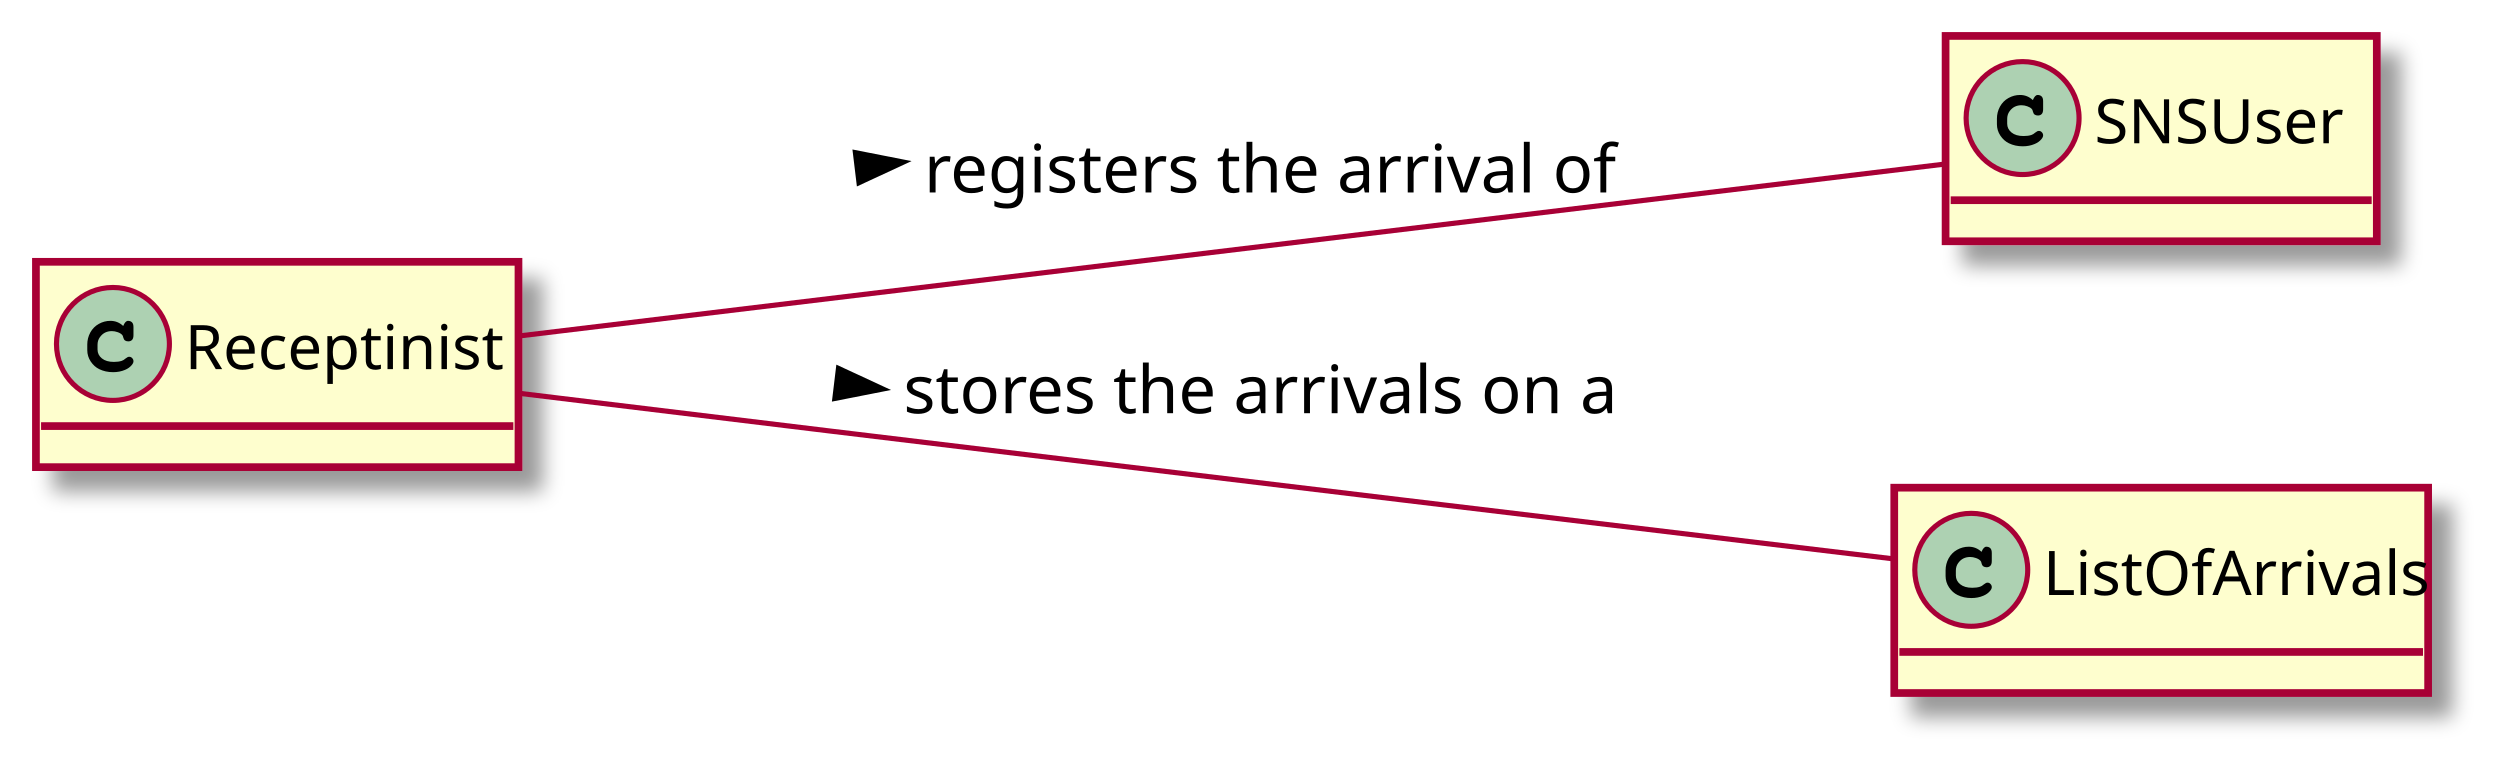
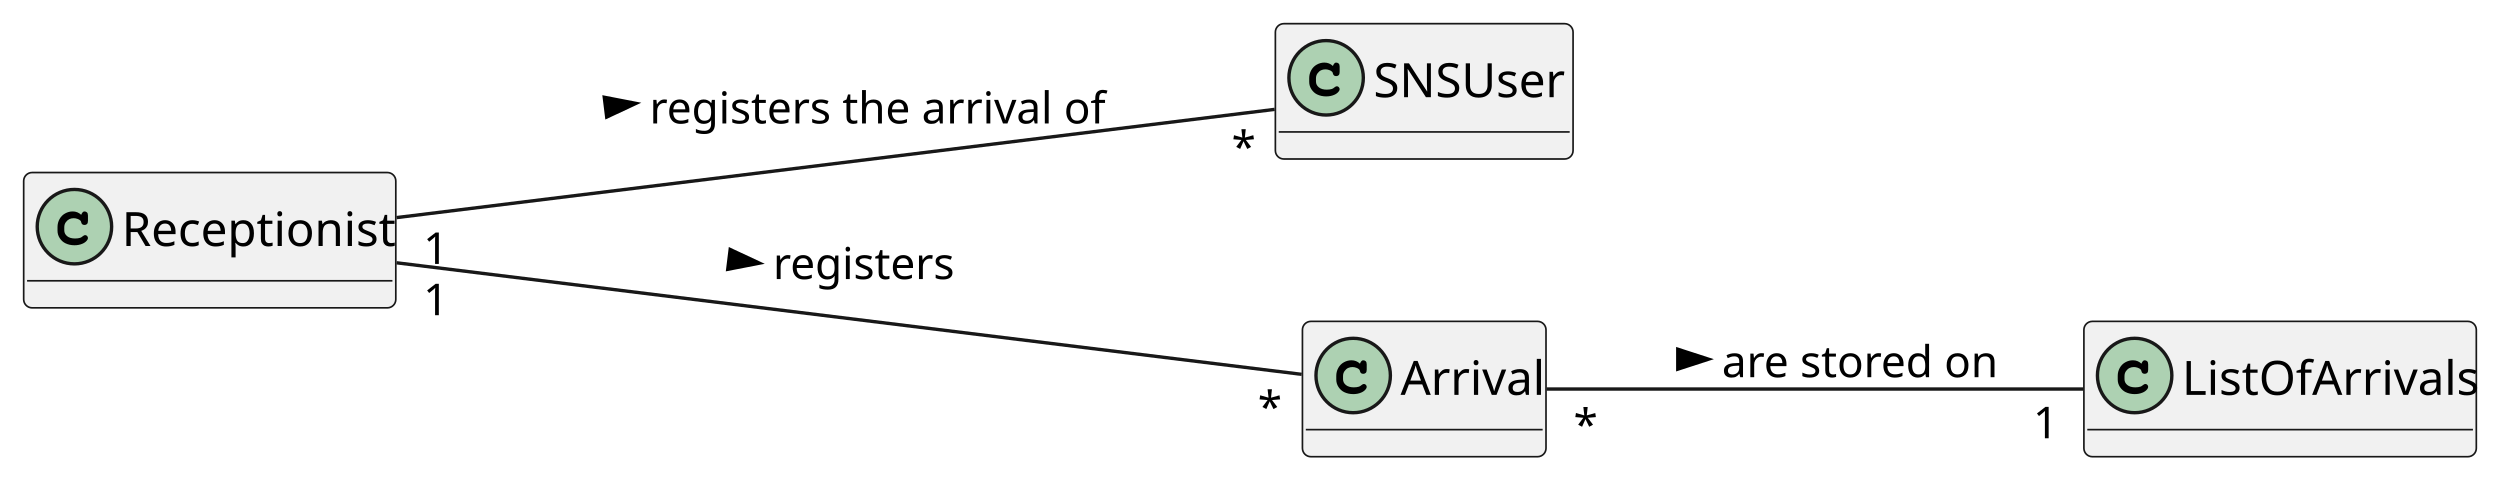
- <svg xmlns="http://www.w3.org/2000/svg" contentScriptType="application/ecmascript" contentStyleType="text/css" height="149px" preserveAspectRatio="none" style="width:487px;height:149px;background:#FFFFFF;" version="1.1" viewBox="0 0 487 149" width="487px" zoomAndPan="magnify">
-   <defs>
-     <filter height="300%" id="f4rxb588jlsbs" width="300%" x="-1" y="-1">
-       <feGaussianBlur result="blurOut" stdDeviation="2.0" />
-       <feColorMatrix in="blurOut" result="blurOut2" type="matrix" values="0 0 0 0 0 0 0 0 0 0 0 0 0 0 0 0 0 0 .4 0" />
-       <feOffset dx="4.0" dy="4.0" in="blurOut2" result="blurOut3" />
-       <feBlend in="SourceGraphic" in2="blurOut3" mode="normal" />
-     </filter>
-   </defs>
+ <svg xmlns="http://www.w3.org/2000/svg" contentStyleType="text/css" height="142px" preserveAspectRatio="none" style="width:739px;height:142px;background:#FFFFFF;" version="1.1" viewBox="0 0 739 142" width="739px" zoomAndPan="magnify">
+   <defs />
  <g>
-     <rect codeLine="6" fill="#FEFECE" filter="url(#f4rxb588jlsbs)" height="40" id="Receptinist" style="stroke:#A80036;stroke-width:1.5;" width="94" x="7" y="51" />
-     <ellipse cx="22" cy="67" fill="#ADD1B2" rx="11" ry="11" style="stroke:#A80036;stroke-width:1.0;" />
-     <path d="M24,63.5 Q24.203,63 24.438,62.75 Q24.672,62.5 24.938,62.5 Q25.406,62.5 25.703,62.781 Q26,63.062 26,63.719 L26,65.281 Q26,65.938 25.719,66.219 Q25.438,66.5 25,66.5 Q24.609,66.5 24.359,66.328 Q24.109,66.156 24,65.703 Q23.953,65.391 23.781,65.219 Q23.469,64.891 22.906,64.703 Q22.344,64.5 21.781,64.5 Q21.078,64.5 20.484,64.781 Q19.906,65.062 19.453,65.688 Q19,66.312 19,67.172 L19,68.094 Q19,69.125 19.844,69.812 Q20.688,70.5 22.188,70.5 Q23.078,70.5 23.703,70.297 Q24.062,70.188 24.469,69.828 Q24.734,69.625 24.875,69.562 Q25.016,69.5 25.188,69.5 Q25.516,69.5 25.75,69.766 Q26,70.016 26,70.375 Q26,70.719 25.656,71.125 Q25.156,71.719 24.359,72.047 Q23.312,72.5 22.031,72.5 Q20.531,72.5 19.328,71.906 Q18.359,71.438 17.672,70.422 Q17,69.406 17,68.203 L17,67.109 Q17,65.859 17.594,64.766 Q18.203,63.672 19.25,63.094 Q20.312,62.5 21.5,62.5 Q22.219,62.5 22.844,62.75 Q23.469,63 24,63.5 Z " fill="#000000" />
-     <text fill="#000000" font-family="sans-serif" font-size="12" lengthAdjust="spacing" textLength="62" x="36" y="71.91">Receptinist</text>
-     <line style="stroke:#A80036;stroke-width:1.5;" x1="8" x2="100" y1="83" y2="83" />
-     <rect codeLine="8" fill="#FEFECE" filter="url(#f4rxb588jlsbs)" height="40" id="SNSUser" style="stroke:#A80036;stroke-width:1.5;" width="84" x="379" y="7" />
-     <ellipse cx="394" cy="23" fill="#ADD1B2" rx="11" ry="11" style="stroke:#A80036;stroke-width:1.0;" />
-     <path d="M396,19.5 Q396.203,19 396.438,18.75 Q396.672,18.5 396.938,18.5 Q397.406,18.5 397.703,18.781 Q398,19.062 398,19.719 L398,21.281 Q398,21.938 397.719,22.219 Q397.438,22.5 397,22.5 Q396.609,22.5 396.359,22.328 Q396.109,22.156 396,21.703 Q395.953,21.391 395.781,21.219 Q395.469,20.891 394.906,20.703 Q394.344,20.5 393.781,20.5 Q393.078,20.5 392.484,20.781 Q391.906,21.062 391.453,21.688 Q391,22.312 391,23.172 L391,24.094 Q391,25.125 391.844,25.812 Q392.688,26.5 394.188,26.5 Q395.078,26.5 395.703,26.297 Q396.062,26.188 396.469,25.828 Q396.734,25.625 396.875,25.562 Q397.016,25.5 397.188,25.5 Q397.516,25.5 397.75,25.766 Q398,26.016 398,26.375 Q398,26.719 397.656,27.125 Q397.156,27.719 396.359,28.047 Q395.312,28.5 394.031,28.5 Q392.531,28.5 391.328,27.906 Q390.359,27.438 389.672,26.422 Q389,25.406 389,24.203 L389,23.109 Q389,21.859 389.594,20.766 Q390.203,19.672 391.25,19.094 Q392.312,18.5 393.5,18.5 Q394.219,18.5 394.844,18.75 Q395.469,19 396,19.5 Z " fill="#000000" />
-     <text fill="#000000" font-family="sans-serif" font-size="12" lengthAdjust="spacing" textLength="52" x="408" y="27.91">SNSUser</text>
-     <line style="stroke:#A80036;stroke-width:1.5;" x1="380" x2="462" y1="39" y2="39" />
-     <rect codeLine="10" fill="#FEFECE" filter="url(#f4rxb588jlsbs)" height="40" id="ListOfArrivals" style="stroke:#A80036;stroke-width:1.5;" width="104" x="369" y="95" />
-     <ellipse cx="384" cy="111" fill="#ADD1B2" rx="11" ry="11" style="stroke:#A80036;stroke-width:1.0;" />
-     <path d="M386,107.5 Q386.203,107 386.438,106.75 Q386.672,106.5 386.938,106.5 Q387.406,106.5 387.703,106.781 Q388,107.062 388,107.719 L388,109.281 Q388,109.938 387.719,110.219 Q387.438,110.5 387,110.5 Q386.609,110.5 386.359,110.328 Q386.109,110.156 386,109.703 Q385.953,109.391 385.781,109.219 Q385.469,108.891 384.906,108.703 Q384.344,108.5 383.781,108.5 Q383.078,108.5 382.484,108.781 Q381.906,109.062 381.453,109.688 Q381,110.312 381,111.172 L381,112.094 Q381,113.125 381.844,113.812 Q382.688,114.5 384.188,114.5 Q385.078,114.5 385.703,114.297 Q386.062,114.188 386.469,113.828 Q386.734,113.625 386.875,113.562 Q387.016,113.5 387.188,113.5 Q387.516,113.5 387.75,113.766 Q388,114.016 388,114.375 Q388,114.719 387.656,115.125 Q387.156,115.719 386.359,116.047 Q385.312,116.5 384.031,116.5 Q382.531,116.5 381.328,115.906 Q380.359,115.438 379.672,114.422 Q379,113.406 379,112.203 L379,111.109 Q379,109.859 379.594,108.766 Q380.203,107.672 381.25,107.094 Q382.312,106.5 383.5,106.5 Q384.219,106.5 384.844,106.75 Q385.469,107 386,107.5 Z " fill="#000000" />
-     <text fill="#000000" font-family="sans-serif" font-size="12" lengthAdjust="spacing" textLength="72" x="398" y="115.91">ListOfArrivals</text>
-     <line style="stroke:#A80036;stroke-width:1.5;" x1="370" x2="472" y1="127" y2="127" />
-     <path codeLine="13" d="M101.23,65.43 C173.07,56.77 310.36,40.22 378.92,31.95 " fill="none" id="Receptinist-SNSUser" style="stroke:#A80036;stroke-width:1.0;" />
-     <polygon fill="#000000" points="175.964,31.577,166.632,29.742,167.336,35.578,175.964,31.577" style="stroke:#000000;stroke-width:1.0;" />
-     <text fill="#000000" font-family="sans-serif" font-size="13" lengthAdjust="spacing" textLength="123" x="180" y="37.495">registers the arrival of</text>
-     <path codeLine="14" d="M101.08,76.61 C119.96,78.91 142.03,81.59 162,84 C233.66,92.66 316.53,102.6 368.6,108.84 " fill="none" id="Receptinist-ListOfArrivals" style="stroke:#A80036;stroke-width:1.0;" />
-     <polygon fill="#000000" points="171.964,75.774,163.335,71.774,162.632,77.61,171.964,75.774" style="stroke:#000000;stroke-width:1.0;" />
-     <text fill="#000000" font-family="sans-serif" font-size="13" lengthAdjust="spacing" textLength="131" x="176" y="80.495">stores the arrivals on a</text>
+     <g id="elem_Receptionist">
+       <rect codeLine="6" fill="#F1F1F1" height="40" id="Receptionist" rx="2.5" ry="2.5" style="stroke:#181818;stroke-width:0.5;" width="110" x="7" y="51" />
+       <ellipse cx="22" cy="67" fill="#ADD1B2" rx="11" ry="11" style="stroke:#181818;stroke-width:1.0;" />
+       <path d="M24,63.5 Q24.203,63 24.438,62.75 Q24.672,62.5 24.938,62.5 Q25.406,62.5 25.703,62.781 Q26,63.062 26,63.719 L26,65.281 Q26,65.938 25.719,66.219 Q25.438,66.5 25,66.5 Q24.609,66.5 24.359,66.328 Q24.109,66.156 24,65.703 Q23.953,65.391 23.781,65.219 Q23.469,64.891 22.906,64.703 Q22.344,64.5 21.781,64.5 Q21.078,64.5 20.484,64.781 Q19.906,65.062 19.453,65.688 Q19,66.312 19,67.172 L19,68.094 Q19,69.125 19.844,69.812 Q20.688,70.5 22.188,70.5 Q23.078,70.5 23.703,70.297 Q24.062,70.188 24.469,69.828 Q24.734,69.625 24.875,69.562 Q25.016,69.5 25.188,69.5 Q25.516,69.5 25.75,69.766 Q26,70.016 26,70.375 Q26,70.719 25.656,71.125 Q25.156,71.719 24.359,72.047 Q23.312,72.5 22.031,72.5 Q20.531,72.5 19.328,71.906 Q18.359,71.438 17.672,70.422 Q17,69.406 17,68.203 L17,67.109 Q17,65.859 17.594,64.766 Q18.203,63.672 19.25,63.094 Q20.312,62.5 21.5,62.5 Q22.219,62.5 22.844,62.75 Q23.469,63 24,63.5 Z " fill="#000000" />
+       <text fill="#000000" font-family="sans-serif" font-size="14" lengthAdjust="spacing" textLength="78" x="36" y="72.728">Receptionist</text>
+       <line style="stroke:#181818;stroke-width:0.5;" x1="8" x2="116" y1="83" y2="83" />
+     </g>
+     <g id="elem_SNSUser">
+       <rect codeLine="8" fill="#F1F1F1" height="40" id="SNSUser" rx="2.5" ry="2.5" style="stroke:#181818;stroke-width:0.5;" width="88" x="377" y="7" />
+       <ellipse cx="392" cy="23" fill="#ADD1B2" rx="11" ry="11" style="stroke:#181818;stroke-width:1.0;" />
+       <path d="M394,19.5 Q394.203,19 394.438,18.75 Q394.672,18.5 394.938,18.5 Q395.406,18.5 395.703,18.781 Q396,19.062 396,19.719 L396,21.281 Q396,21.938 395.719,22.219 Q395.438,22.5 395,22.5 Q394.609,22.5 394.359,22.328 Q394.109,22.156 394,21.703 Q393.953,21.391 393.781,21.219 Q393.469,20.891 392.906,20.703 Q392.344,20.5 391.781,20.5 Q391.078,20.5 390.484,20.781 Q389.906,21.062 389.453,21.688 Q389,22.312 389,23.172 L389,24.094 Q389,25.125 389.844,25.812 Q390.688,26.5 392.188,26.5 Q393.078,26.5 393.703,26.297 Q394.062,26.188 394.469,25.828 Q394.734,25.625 394.875,25.562 Q395.016,25.5 395.188,25.5 Q395.516,25.5 395.75,25.766 Q396,26.016 396,26.375 Q396,26.719 395.656,27.125 Q395.156,27.719 394.359,28.047 Q393.312,28.5 392.031,28.5 Q390.531,28.5 389.328,27.906 Q388.359,27.438 387.672,26.422 Q387,25.406 387,24.203 L387,23.109 Q387,21.859 387.594,20.766 Q388.203,19.672 389.25,19.094 Q390.312,18.5 391.5,18.5 Q392.219,18.5 392.844,18.75 Q393.469,19 394,19.5 Z " fill="#000000" />
+       <text fill="#000000" font-family="sans-serif" font-size="14" lengthAdjust="spacing" textLength="56" x="406" y="28.729">SNSUser</text>
+       <line style="stroke:#181818;stroke-width:0.5;" x1="378" x2="464" y1="39" y2="39" />
+     </g>
+     <g id="elem_ListOfArrivals">
+       <rect codeLine="10" fill="#F1F1F1" height="40" id="ListOfArrivals" rx="2.5" ry="2.5" style="stroke:#181818;stroke-width:0.5;" width="116" x="616" y="95" />
+       <ellipse cx="631" cy="111" fill="#ADD1B2" rx="11" ry="11" style="stroke:#181818;stroke-width:1.0;" />
+       <path d="M633,107.5 Q633.203,107 633.438,106.75 Q633.672,106.5 633.938,106.5 Q634.406,106.5 634.703,106.781 Q635,107.062 635,107.719 L635,109.281 Q635,109.938 634.719,110.219 Q634.438,110.5 634,110.5 Q633.609,110.5 633.359,110.328 Q633.109,110.156 633,109.703 Q632.953,109.391 632.781,109.219 Q632.469,108.891 631.906,108.703 Q631.344,108.5 630.781,108.5 Q630.078,108.5 629.484,108.781 Q628.906,109.062 628.453,109.688 Q628,110.312 628,111.172 L628,112.094 Q628,113.125 628.844,113.812 Q629.688,114.5 631.188,114.5 Q632.078,114.5 632.703,114.297 Q633.062,114.188 633.469,113.828 Q633.734,113.625 633.875,113.562 Q634.016,113.5 634.188,113.5 Q634.516,113.5 634.75,113.766 Q635,114.016 635,114.375 Q635,114.719 634.656,115.125 Q634.156,115.719 633.359,116.047 Q632.312,116.5 631.031,116.5 Q629.531,116.5 628.328,115.906 Q627.359,115.438 626.672,114.422 Q626,113.406 626,112.203 L626,111.109 Q626,109.859 626.594,108.766 Q627.203,107.672 628.25,107.094 Q629.312,106.5 630.5,106.5 Q631.219,106.5 631.844,106.75 Q632.469,107 633,107.5 Z " fill="#000000" />
+       <text fill="#000000" font-family="sans-serif" font-size="14" lengthAdjust="spacing" textLength="84" x="645" y="116.728">ListOfArrivals</text>
+       <line style="stroke:#181818;stroke-width:0.5;" x1="617" x2="731" y1="127" y2="127" />
+     </g>
+     <g id="elem_Arrival">
+       <rect codeLine="12" fill="#F1F1F1" height="40" id="Arrival" rx="2.5" ry="2.5" style="stroke:#181818;stroke-width:0.5;" width="72" x="385" y="95" />
+       <ellipse cx="400" cy="111" fill="#ADD1B2" rx="11" ry="11" style="stroke:#181818;stroke-width:1.0;" />
+       <path d="M402,107.5 Q402.203,107 402.438,106.75 Q402.672,106.5 402.938,106.5 Q403.406,106.5 403.703,106.781 Q404,107.062 404,107.719 L404,109.281 Q404,109.938 403.719,110.219 Q403.438,110.5 403,110.5 Q402.609,110.5 402.359,110.328 Q402.109,110.156 402,109.703 Q401.953,109.391 401.781,109.219 Q401.469,108.891 400.906,108.703 Q400.344,108.5 399.781,108.5 Q399.078,108.5 398.484,108.781 Q397.906,109.062 397.453,109.688 Q397,110.312 397,111.172 L397,112.094 Q397,113.125 397.844,113.812 Q398.688,114.5 400.188,114.5 Q401.078,114.5 401.703,114.297 Q402.062,114.188 402.469,113.828 Q402.734,113.625 402.875,113.562 Q403.016,113.5 403.188,113.5 Q403.516,113.5 403.75,113.766 Q404,114.016 404,114.375 Q404,114.719 403.656,115.125 Q403.156,115.719 402.359,116.047 Q401.312,116.5 400.031,116.5 Q398.531,116.5 397.328,115.906 Q396.359,115.438 395.672,114.422 Q395,113.406 395,112.203 L395,111.109 Q395,109.859 395.594,108.766 Q396.203,107.672 397.25,107.094 Q398.312,106.5 399.5,106.5 Q400.219,106.5 400.844,106.75 Q401.469,107 402,107.5 Z " fill="#000000" />
+       <text fill="#000000" font-family="sans-serif" font-size="14" lengthAdjust="spacing" textLength="40" x="414" y="116.728">Arrival</text>
+       <line style="stroke:#181818;stroke-width:0.5;" x1="386" x2="456" y1="127" y2="127" />
+     </g>
+     <g id="link_Receptionist_SNSUser">
+       <path codeLine="15" d="M117.22,64.32 C188.32,55.55 311.64,40.36 376.79,32.33 " fill="none" id="Receptionist-SNSUser" style="stroke:#181818;stroke-width:1.0;" />
+       <polygon fill="#000000" points="187.963,30.564,178.626,28.754,179.345,34.587,187.963,30.564" style="stroke:#000000;stroke-width:1.0;" />
+       <text fill="#000000" font-family="sans-serif" font-size="13" lengthAdjust="spacing" textLength="123" x="192" y="36.495">registers the arrival of</text>
+       <text fill="#000000" font-family="sans-serif" font-size="13" lengthAdjust="spacing" textLength="7" x="125.111" y="78.016">1</text>
+       <text fill="#000000" font-family="sans-serif" font-size="13" lengthAdjust="spacing" textLength="5" x="364.054" y="48.062">*</text>
+     </g>
+     <g id="link_Receptionist_Arrival">
+       <path codeLine="16" d="M117.22,77.68 C191.34,86.82 322.22,102.95 384.78,110.66 " fill="none" id="Receptionist-Arrival" style="stroke:#181818;stroke-width:1.0;" />
+       <polygon fill="#000000" points="224.462,77.787,215.845,73.764,215.126,79.598,224.462,77.787" style="stroke:#000000;stroke-width:1.0;" />
+       <text fill="#000000" font-family="sans-serif" font-size="13" lengthAdjust="spacing" textLength="50" x="228.5" y="82.495">registers</text>
+       <text fill="#000000" font-family="sans-serif" font-size="13" lengthAdjust="spacing" textLength="7" x="125.111" y="93.171">1</text>
+       <text fill="#000000" font-family="sans-serif" font-size="13" lengthAdjust="spacing" textLength="5" x="371.794" y="124.946">*</text>
+     </g>
+     <g id="link_Arrival_ListOfArrivals">
+       <path codeLine="17" d="M457.16,115 C498.32,115 567.03,115 615.87,115 " fill="none" id="Arrival-ListOfArrivals" style="stroke:#181818;stroke-width:1.0;" />
+       <polygon fill="#000000" points="505,106.176,495.955,103.237,495.955,109.115,505,106.176" style="stroke:#000000;stroke-width:1.0;" />
+       <text fill="#000000" font-family="sans-serif" font-size="13" lengthAdjust="spacing" textLength="76" x="509" y="111.495">are stored on</text>
+       <text fill="#000000" font-family="sans-serif" font-size="13" lengthAdjust="spacing" textLength="5" x="465.134" y="130.181">*</text>
+       <text fill="#000000" font-family="sans-serif" font-size="13" lengthAdjust="spacing" textLength="7" x="600.974" y="129.543">1</text>
+     </g>
  </g>
</svg>
